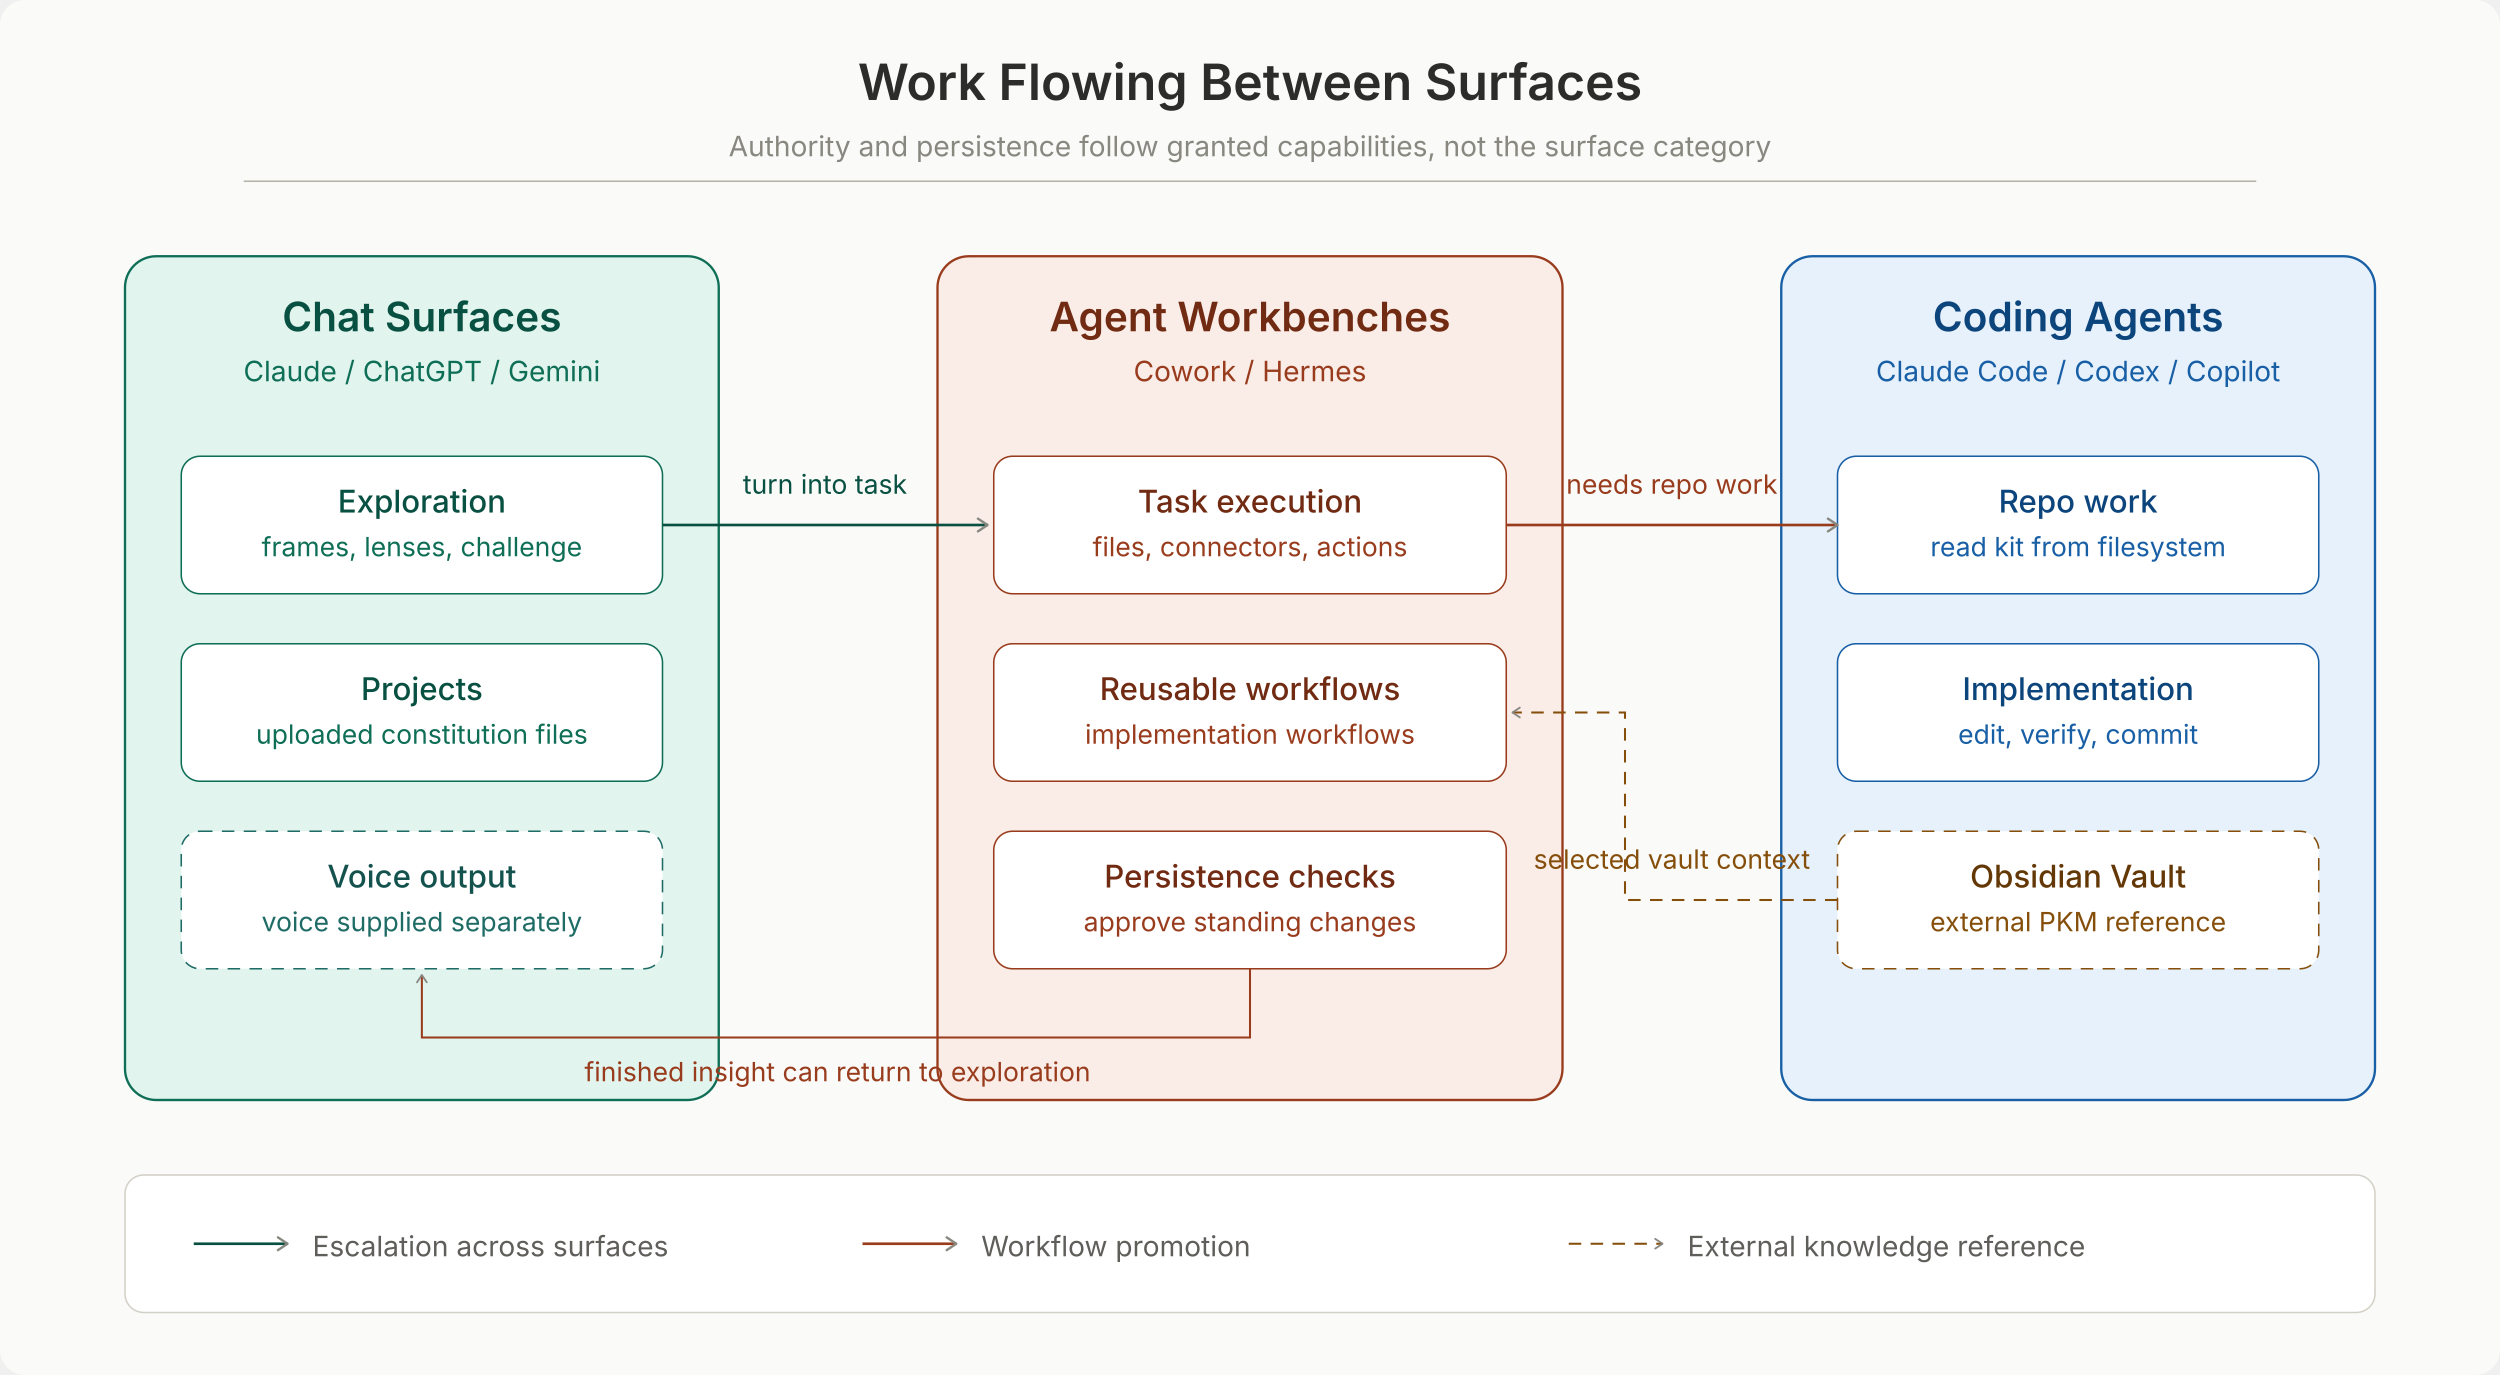
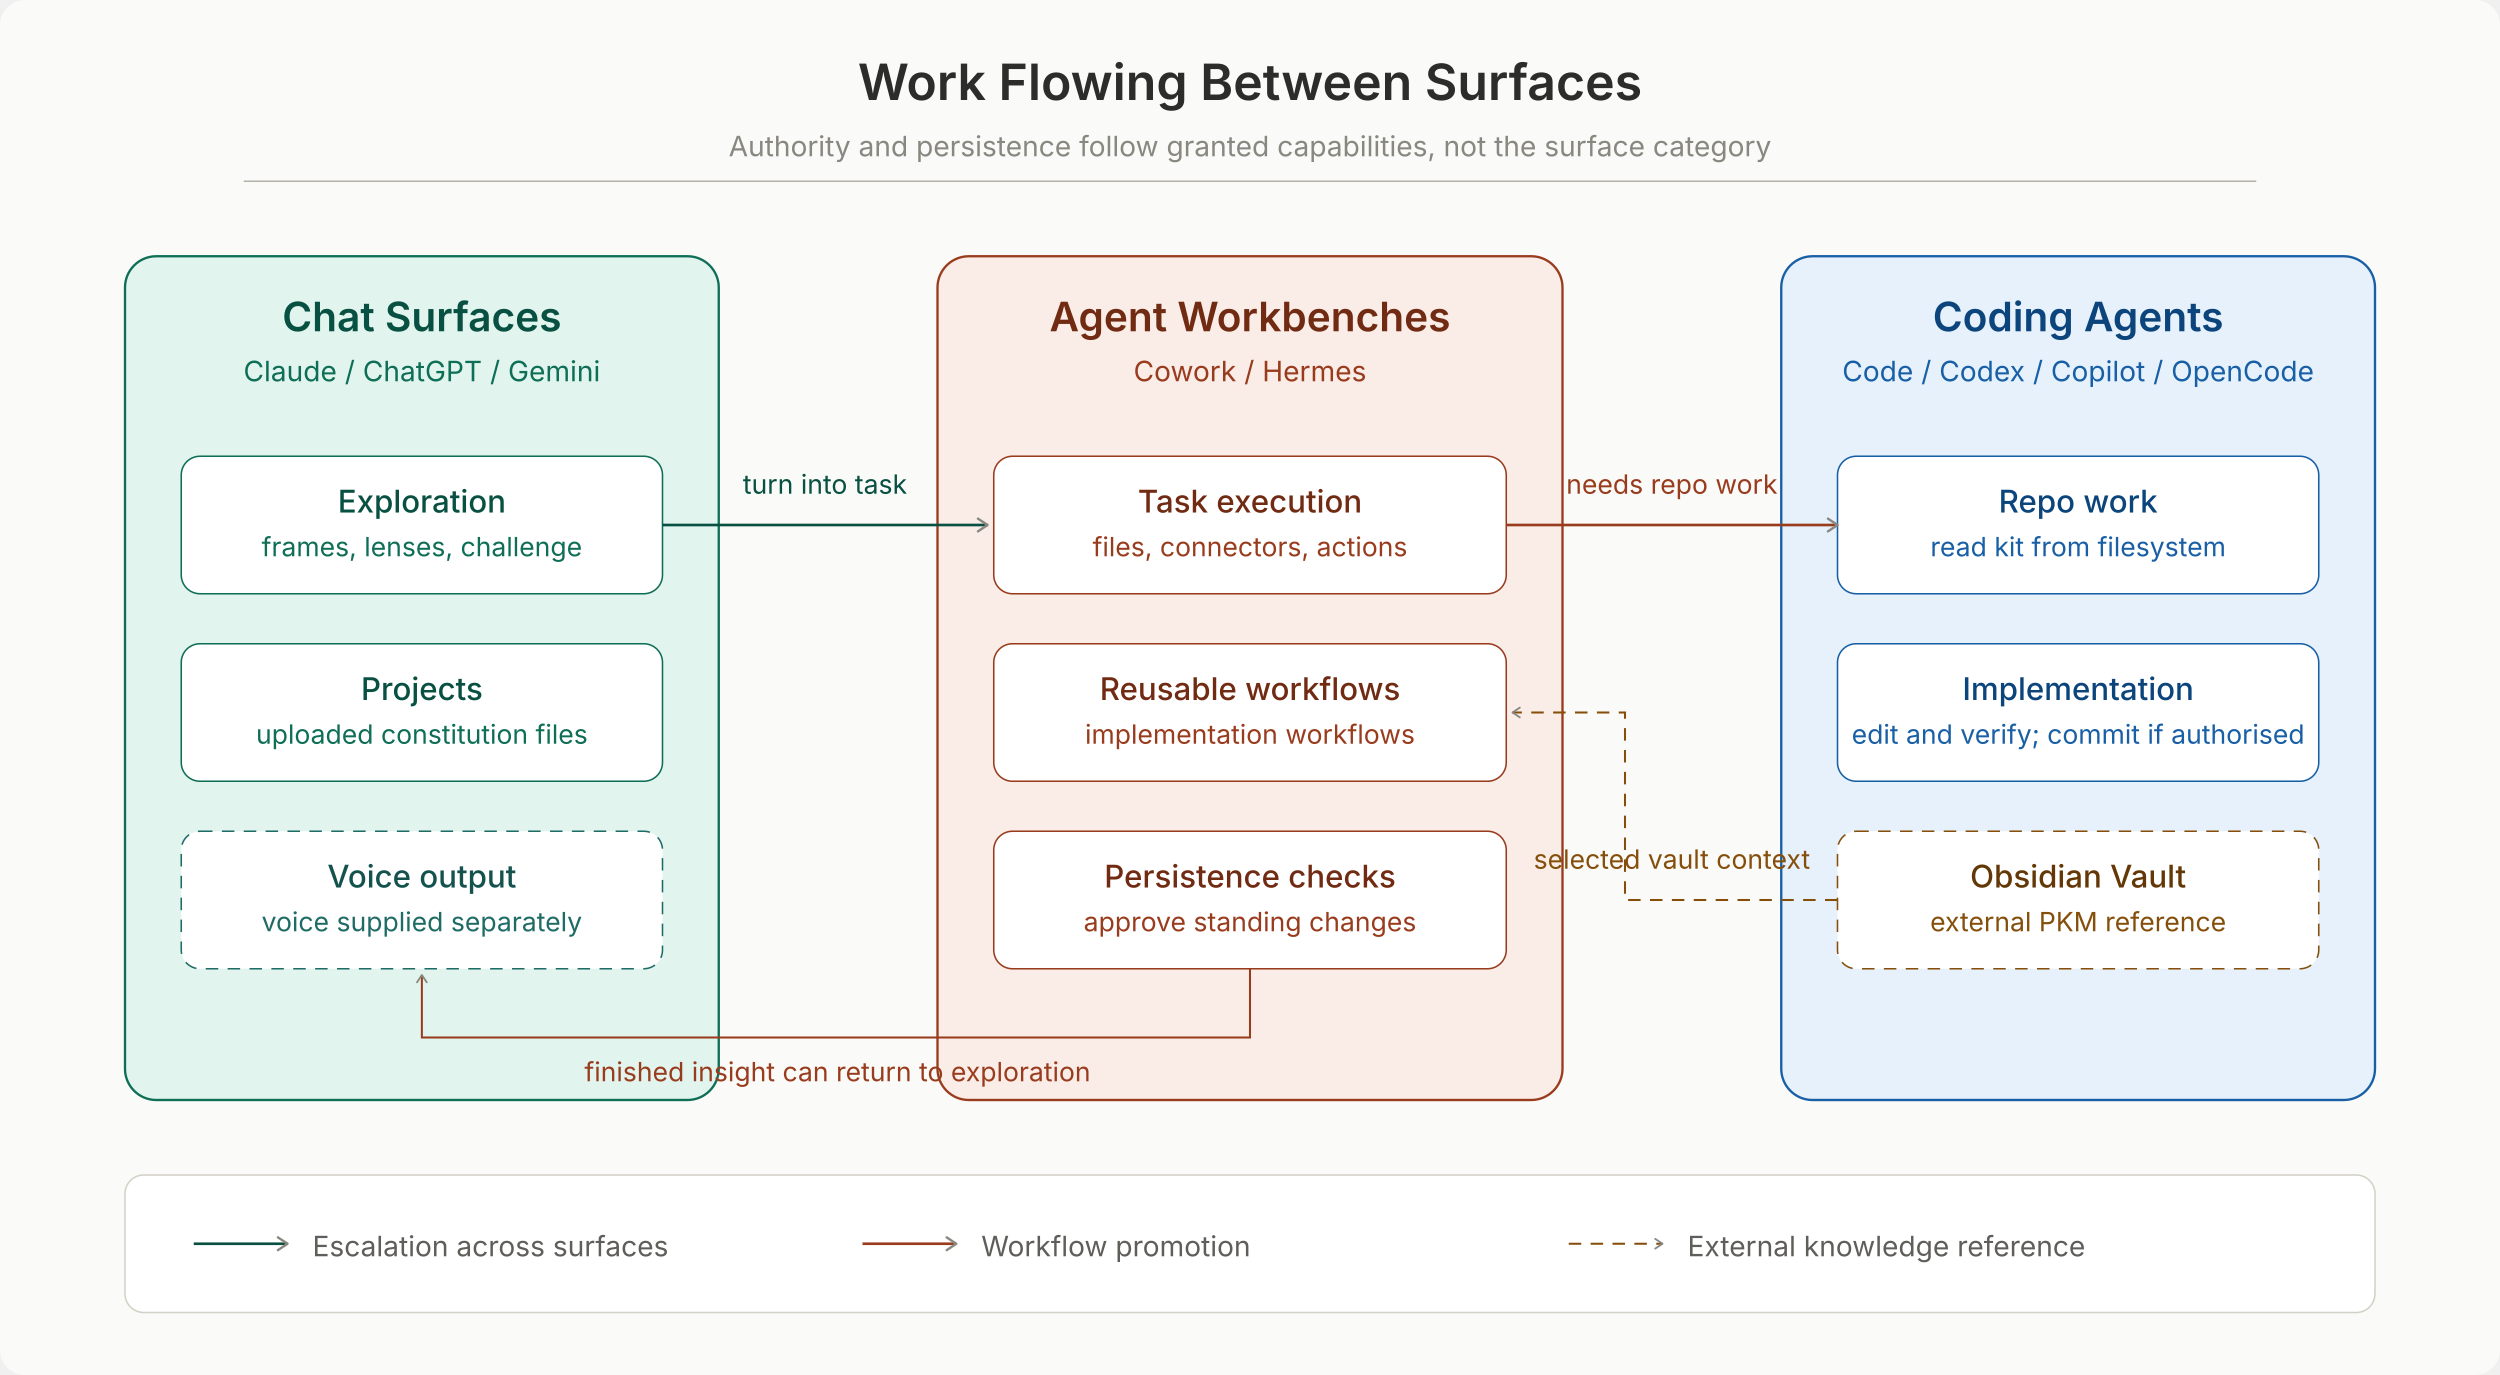
<svg xmlns="http://www.w3.org/2000/svg" viewBox="0 0 800 440" font-family="system-ui, -apple-system, sans-serif">
  <defs>
    <marker id="arrow" viewBox="0 0 10 10" refX="8" refY="5" markerWidth="6" markerHeight="6" orient="auto-start-reverse">
      <path d="M2 1L8 5L2 9" fill="none" stroke="#888780" stroke-width="1.5" stroke-linecap="round" stroke-linejoin="round" />
    </marker>
  </defs>
  <rect width="800" height="440" fill="#fafaf8" rx="8" />
  <text x="400" y="32" text-anchor="middle" font-size="16" font-weight="600" fill="#2C2C2A">Work Flowing Between Surfaces</text>
  <line x1="78" y1="58" x2="722" y2="58" stroke="#B4B2A9" stroke-width="0.5" />
  <text x="400" y="50" text-anchor="middle" font-size="9" fill="#888780">Authority and persistence follow granted capabilities, not the surface category</text>
  <rect x="40" y="82" width="190" height="270" rx="10" fill="#E1F5EE" stroke="#0F6E56" stroke-width="0.75" />
  <text x="135" y="106" text-anchor="middle" font-size="13" font-weight="600" fill="#085041">Chat Surfaces</text>
  <text x="135" y="122" text-anchor="middle" font-size="9" fill="#0F6E56">Claude / ChatGPT / Gemini</text>
  <rect x="58" y="146" width="154" height="44" rx="6" fill="#fff" stroke="#0F6E56" stroke-width="0.5" />
  <text x="135" y="164" text-anchor="middle" font-size="10" font-weight="500" fill="#085041">Exploration</text>
  <text x="135" y="178" text-anchor="middle" font-size="8.5" fill="#0F6E56">frames, lenses, challenge</text>
  <rect x="58" y="206" width="154" height="44" rx="6" fill="#fff" stroke="#0F6E56" stroke-width="0.5" />
  <text x="135" y="224" text-anchor="middle" font-size="10" font-weight="500" fill="#085041">Projects</text>
  <text x="135" y="238" text-anchor="middle" font-size="8.5" fill="#0F6E56">uploaded constitution files</text>
  <rect x="58" y="266" width="154" height="44" rx="6" fill="#fff" stroke="#1F6B66" stroke-width="0.5" stroke-dasharray="4 3" />
  <text x="135" y="284" text-anchor="middle" font-size="10" font-weight="500" fill="#14524E">Voice output</text>
  <text x="135" y="298" text-anchor="middle" font-size="8.5" fill="#1F6B66">voice supplied separately</text>
  <rect x="300" y="82" width="200" height="270" rx="10" fill="#FAECE7" stroke="#993C1D" stroke-width="0.75" />
  <text x="400" y="106" text-anchor="middle" font-size="13" font-weight="600" fill="#712B13">Agent Workbenches</text>
  <text x="400" y="122" text-anchor="middle" font-size="9" fill="#993C1D">Cowork / Hermes</text>
  <rect x="318" y="146" width="164" height="44" rx="6" fill="#fff" stroke="#993C1D" stroke-width="0.5" />
  <text x="400" y="164" text-anchor="middle" font-size="10" font-weight="500" fill="#712B13">Task execution</text>
  <text x="400" y="178" text-anchor="middle" font-size="8.5" fill="#993C1D">files, connectors, actions</text>
  <rect x="318" y="206" width="164" height="44" rx="6" fill="#fff" stroke="#993C1D" stroke-width="0.5" />
  <text x="400" y="224" text-anchor="middle" font-size="10" font-weight="500" fill="#712B13">Reusable workflows</text>
  <text x="400" y="238" text-anchor="middle" font-size="8.5" fill="#993C1D">implementation workflows</text>
  <rect x="318" y="266" width="164" height="44" rx="6" fill="#fff" stroke="#993C1D" stroke-width="0.5" />
  <text x="400" y="284" text-anchor="middle" font-size="10" font-weight="500" fill="#712B13">Persistence checks</text>
  <text x="400" y="298" text-anchor="middle" font-size="8.5" fill="#993C1D">approve standing changes</text>
  <rect x="570" y="82" width="190" height="270" rx="10" fill="#E6F1FB" stroke="#185FA5" stroke-width="0.75" />
  <text x="665" y="106" text-anchor="middle" font-size="13" font-weight="600" fill="#0C447C">Coding Agents</text>
-   <text x="665" y="122" text-anchor="middle" font-size="9" fill="#185FA5">Claude Code / Codex / Copilot</text>
+   <text x="665" y="122" text-anchor="middle" font-size="9" fill="#185FA5">Code / Codex / Copilot / OpenCode</text>
  <rect x="588" y="146" width="154" height="44" rx="6" fill="#fff" stroke="#185FA5" stroke-width="0.5" />
  <text x="665" y="164" text-anchor="middle" font-size="10" font-weight="500" fill="#0C447C">Repo work</text>
  <text x="665" y="178" text-anchor="middle" font-size="8.5" fill="#185FA5">read kit from filesystem</text>
  <rect x="588" y="206" width="154" height="44" rx="6" fill="#fff" stroke="#185FA5" stroke-width="0.5" />
  <text x="665" y="224" text-anchor="middle" font-size="10" font-weight="500" fill="#0C447C">Implementation</text>
-   <text x="665" y="238" text-anchor="middle" font-size="8.5" fill="#185FA5">edit, verify, commit</text>
+   <text x="665" y="238" text-anchor="middle" font-size="8.5" fill="#185FA5">edit and verify; commit if authorised</text>
  <rect x="588" y="266" width="154" height="44" rx="6" fill="#fff" stroke="#854F0B" stroke-width="0.5" stroke-dasharray="4 3" />
  <text x="665" y="284" text-anchor="middle" font-size="10" font-weight="500" fill="#633806">Obsidian Vault</text>
  <text x="665" y="298" text-anchor="middle" font-size="8.5" fill="#854F0B">external PKM reference</text>
  <line x1="212" y1="168" x2="316" y2="168" stroke="#085041" stroke-width="0.85" marker-end="url(#arrow)" />
  <text x="264" y="158" text-anchor="middle" font-size="8.5" fill="#085041">turn into task</text>
  <line x1="482" y1="168" x2="588" y2="168" stroke="#993C1D" stroke-width="0.85" marker-end="url(#arrow)" />
  <text x="535" y="158" text-anchor="middle" font-size="8.5" fill="#993C1D">needs repo work</text>
  <path d="M588 288 L520 288 L520 228 L484 228" fill="none" stroke="#854F0B" stroke-width="0.65" stroke-dasharray="4 3" marker-end="url(#arrow)" />
  <text x="535" y="278" text-anchor="middle" font-size="8.5" fill="#854F0B">selected vault context</text>
  <path d="M400 310 L400 332 L135 332 L135 312" fill="none" stroke="#993C1D" stroke-width="0.65" marker-end="url(#arrow)" />
  <text x="268" y="346" text-anchor="middle" font-size="8.5" fill="#993C1D">finished insight can return to exploration</text>
  <rect x="40" y="376" width="720" height="44" rx="6" fill="#fff" stroke="#D3D1C7" stroke-width="0.5" />
  <line x1="62" y1="398" x2="92" y2="398" stroke="#085041" stroke-width="0.85" marker-end="url(#arrow)" />
  <text x="100" y="402" font-size="9" fill="#5F5E5A">Escalation across surfaces</text>
  <line x1="276" y1="398" x2="306" y2="398" stroke="#993C1D" stroke-width="0.85" marker-end="url(#arrow)" />
  <text x="314" y="402" font-size="9" fill="#5F5E5A">Workflow promotion</text>
  <line x1="502" y1="398" x2="532" y2="398" stroke="#854F0B" stroke-width="0.65" stroke-dasharray="4 3" marker-end="url(#arrow)" />
  <text x="540" y="402" font-size="9" fill="#5F5E5A">External knowledge reference</text>
</svg>
